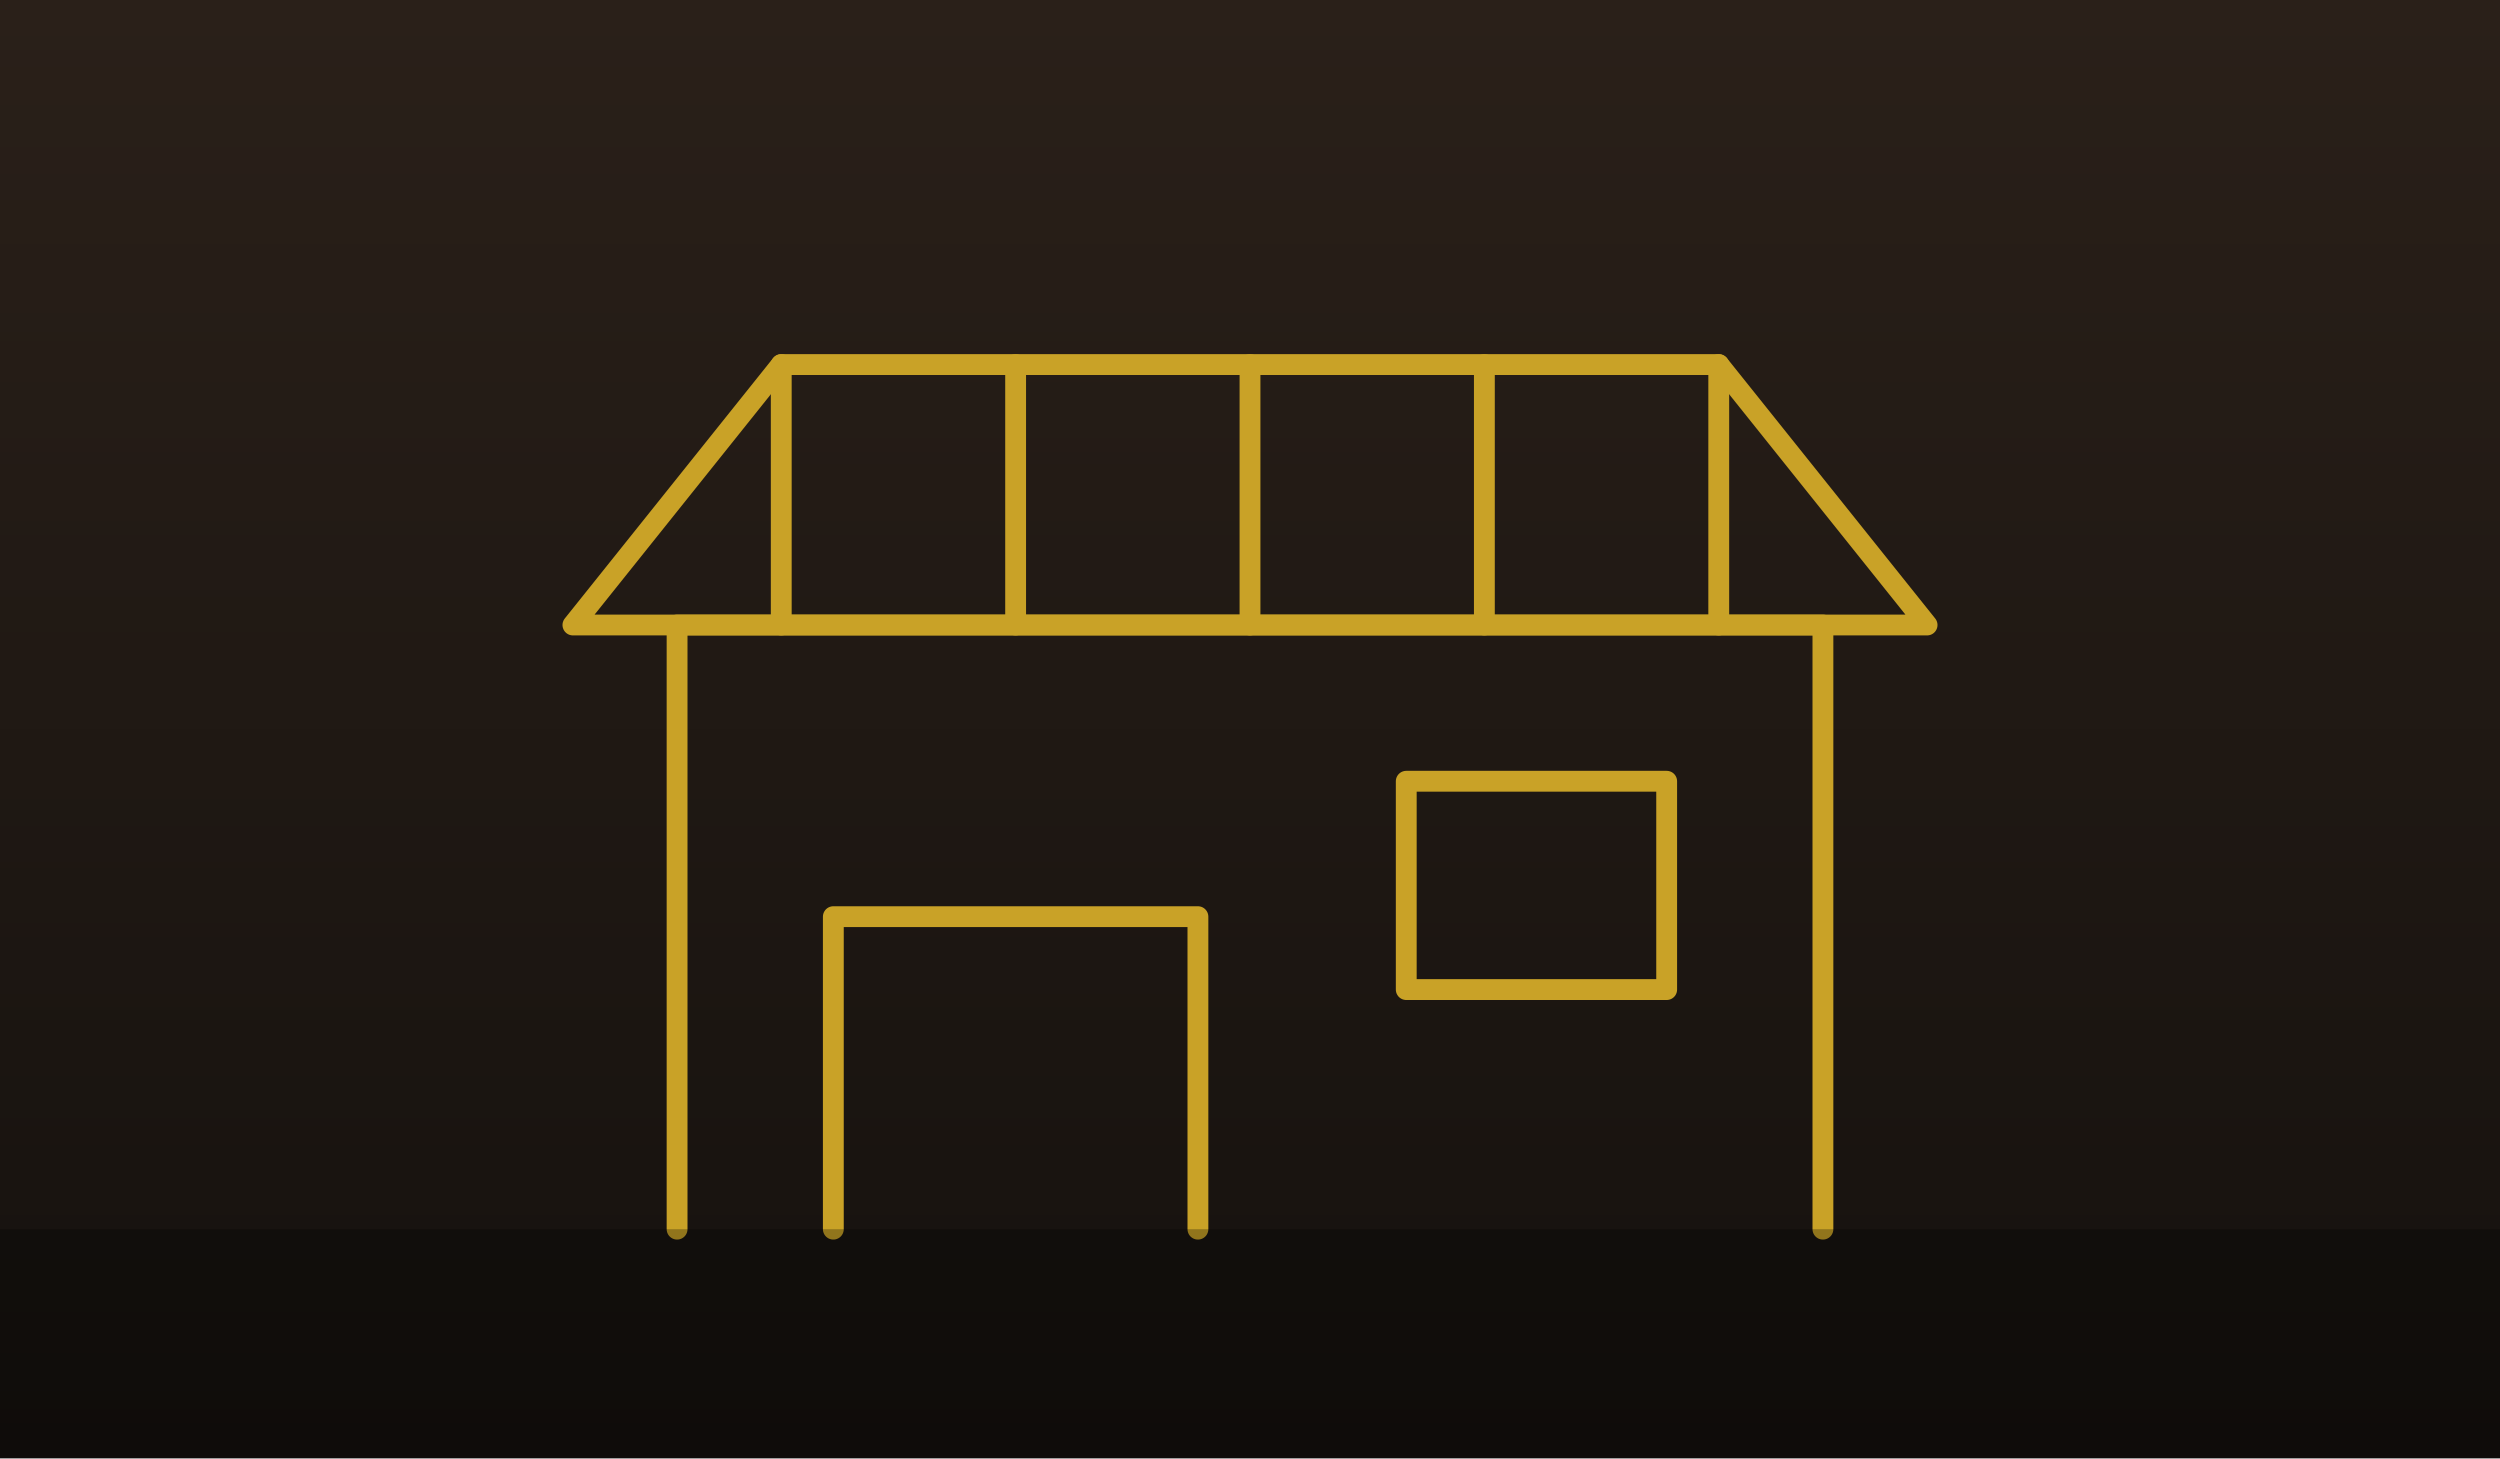
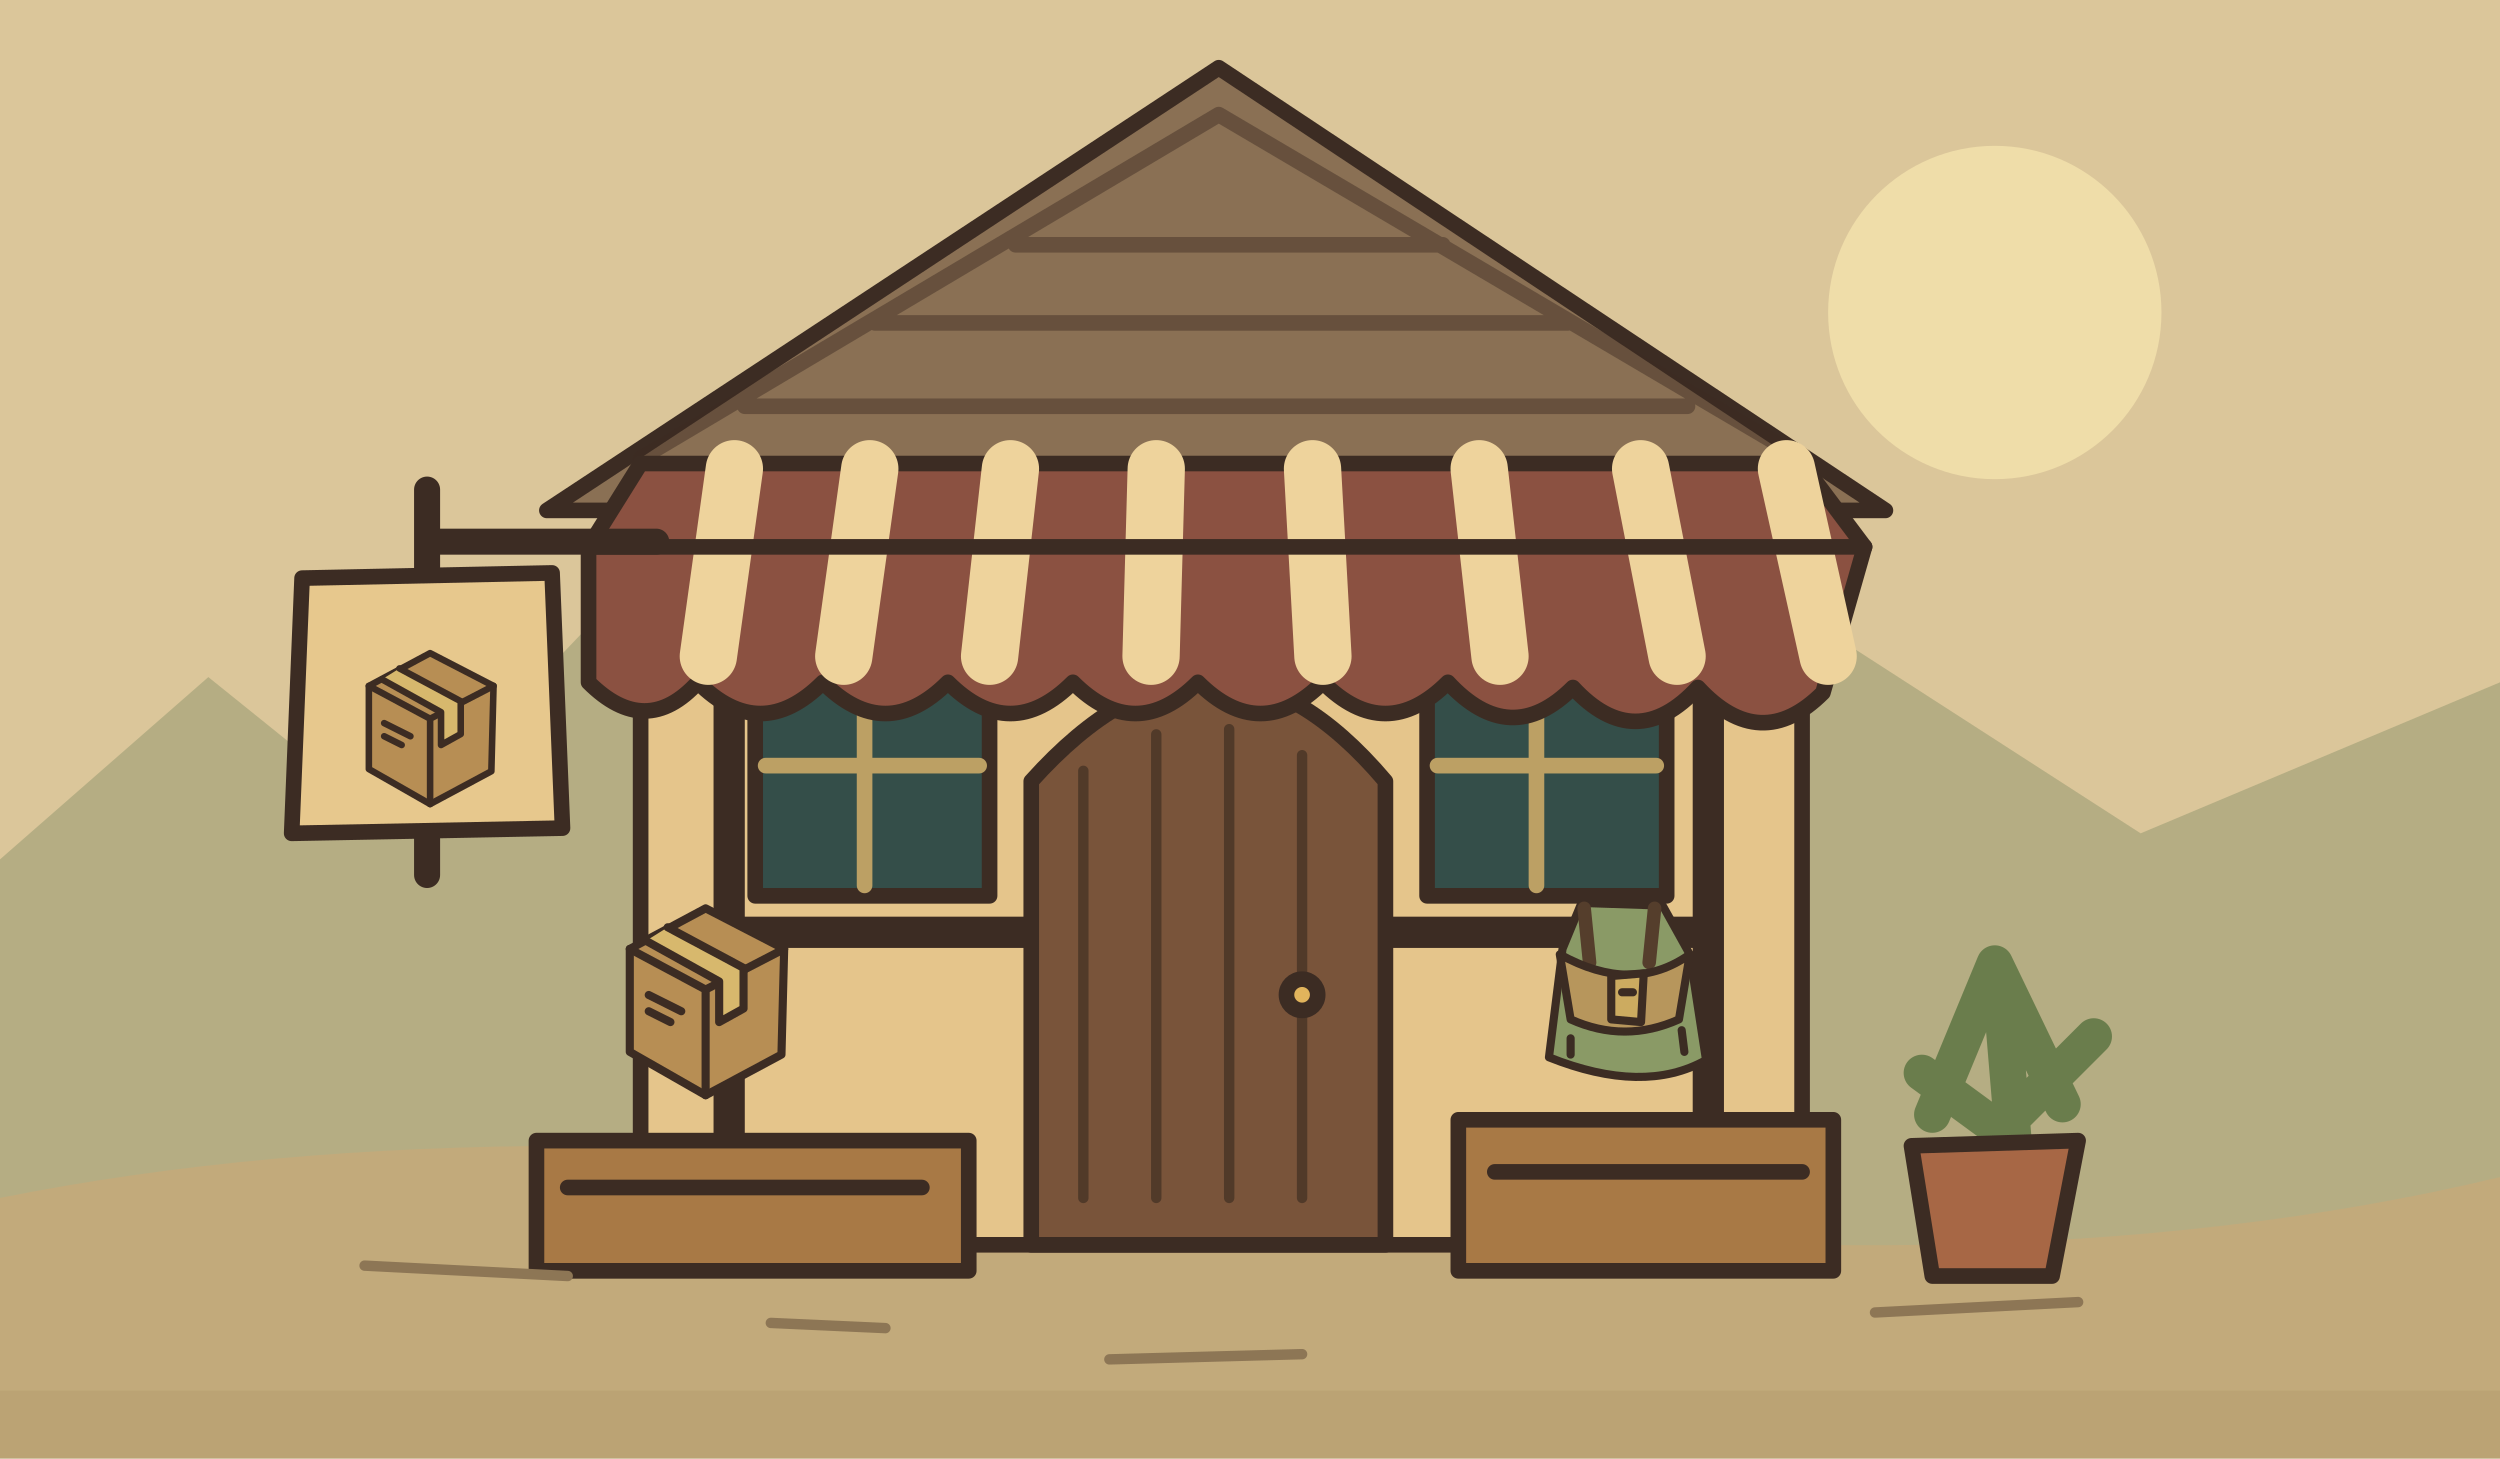
- <svg xmlns="http://www.w3.org/2000/svg" viewBox="0 0 480 280" preserveAspectRatio="xMidYMid slice" role="img" aria-hidden="true">
-   <defs>
-     <linearGradient id="g" x1="0" y1="0" x2="0" y2="1">
-       <stop offset="0" stop-color="#2a2019" />
-       <stop offset="1" stop-color="#15110e" />
-     </linearGradient>
-   </defs>
-   <rect width="480" height="280" fill="url(#g)" />
-   <g fill="none" stroke="#c9a227" stroke-width="4" stroke-linecap="round" stroke-linejoin="round">
-     <path d="M130 236V120h220v116" />
-     <path d="M110 120 150 70h180l40 50z" />
-     <path d="M150 70v50M195 70v50M240 70v50M285 70v50M330 70v50" />
-     <path d="M160 236v-60h70v60M270 150h50v40h-50z" />
+ <svg xmlns="http://www.w3.org/2000/svg" viewBox="0 0 480 280" aria-hidden="true">
+   <rect width="480" height="280" fill="#dbc69a" />
+   <circle cx="383" cy="60" r="32" fill="#efdda9" />
+   <path d="M0 165 40 130l36 29 42-44 49 41 72-54 60 50 36-41 76 49 69-29v149H0Z" fill="#b5ad83" />
+   <path d="M0 230q100-20 240 0t240-4v54H0Z" fill="#c2aa7b" />
+   <g stroke="#3c2c23" stroke-width="3" stroke-linecap="round" stroke-linejoin="round">
+     <path d="M123 90h223v149H123Z" fill="#e5c58b" />
+     <path d="m105 98 129-85 128 85Z" fill="#8a7054" />
+     <path d="m123 88 111-66 112 66M143 78l181 0m-156-16h133m-106-15h82" fill="none" stroke="#3c2c23" stroke-opacity=".45" />
+     <path d="M129 101h211M140 100v137m188-137v137M140 179h188" fill="none" stroke-width="6" />
+     <path d="M198 150q35-39 68 0v89h-68Z" fill="#79543a" />
+     <path d="M208 148v82m14-89v89m14-90v90m14-85v85" fill="none" stroke="#513a29" stroke-width="2" />
+     <circle cx="250" cy="191" r="3" fill="#e1b45c" />
+     <path d="M145 123h45v49h-45Zm129 0h46v49h-46Z" fill="#344e49" />
+     <path d="M166 125v45m-19-23h41m107-22v45m-19-23h42" fill="none" stroke="#bca064" />
+     <path d="m113 105 10-16h223l12 16-8 28q-12 12-24-1-12 13-24 0-12 12-24-1-12 12-24 0-12 12-24 0-12 12-24 0-12 12-24 0-12 12-24 0-12 12-24 0-10 11-21 0Z" fill="#8b5141" />
+     <path d="m141 90-5 36m31-36-5 36m32-36-4 36m32-36-1 36m31-36 2 36m30-36 4 36m27-36 7 36m21-36 8 36" fill="none" stroke="#eed39c" stroke-width="11" />
+     <path d="M113 105h245" fill="none" />
+     <path d="M82 94v74m0-64h44" fill="none" stroke-width="5" />
+     <path d="m58 111 48-1 2 49-52 1Z" fill="#e7c88d" />
+     <g transform="translate(62 117) scale(.42)">
+       <path d="m21 35 28-15 29 15-1 39-28 15-28-16Z" fill="#b78e54" />
+       <path d="m21 35 28 15 29-15M49 50v39" fill="none" />
+       <path d="m35 27 28 15v15l-9 5V47L27 32" fill="#d7b86d" />
+       <path d="m28 52 12 6m-12 0 8 4" fill="none" />
+     </g>
+     <path d="M103 219h83v25h-83Zm177-4h72v29h-72Z" fill="#a87945" />
+     <path d="m109 228 68 0m110-3h59" fill="none" />
+     <g transform="translate(110 164) scale(.52)">
+       <path d="m21 35 28-15 29 15-1 39-28 15-28-16Z" fill="#b78e54" />
+       <path d="m21 35 28 15 29-15M49 50v39" fill="none" />
+       <path d="m35 27 28 15v15l-9 5V47L27 32" fill="#d7b86d" />
+       <path d="m28 52 12 6m-12 0 8 4" fill="none" />
+     </g>
+     <g transform="translate(287 164) scale(.52)">
+       <path d="m25 35 7-17 30 1 10 18 6 39q-23 13-58-1Z" fill="#8a9a66" />
+       <path d="m33 20 2 20m24-20-2 20" stroke="#553e2c" stroke-width="5" />
+       <path d="M24 37q27 15 48 0l-4 24q-20 9-40 0Z" fill="#b7965c" />
+       <path d="m43 45 12-1-1 18-11-1Z" fill="#ccab60" />
+       <path d="m47 51 4 0m-23 17 0 6m41-9 1 8" fill="none" />
+     </g>
+     <path d="m371 214 12-29 13 27m-12-24 3 36m-18-18 15 11 18-18" fill="none" stroke="#6a7d4c" stroke-width="7" />
+     <path d="m367 220 32-1-5 26h-23Z" fill="#a76745" />
+     <path d="m70 243 39 2m251 7 39-2m-186 11 37-1m-102-6 22 1" stroke="#8d7655" stroke-width="2" />
  </g>
-   <rect y="236" width="480" height="44" fill="#000" fill-opacity=".28" />
+   <path d="M0 267h480v13H0Z" fill="#96784c" opacity=".15" />
</svg>
